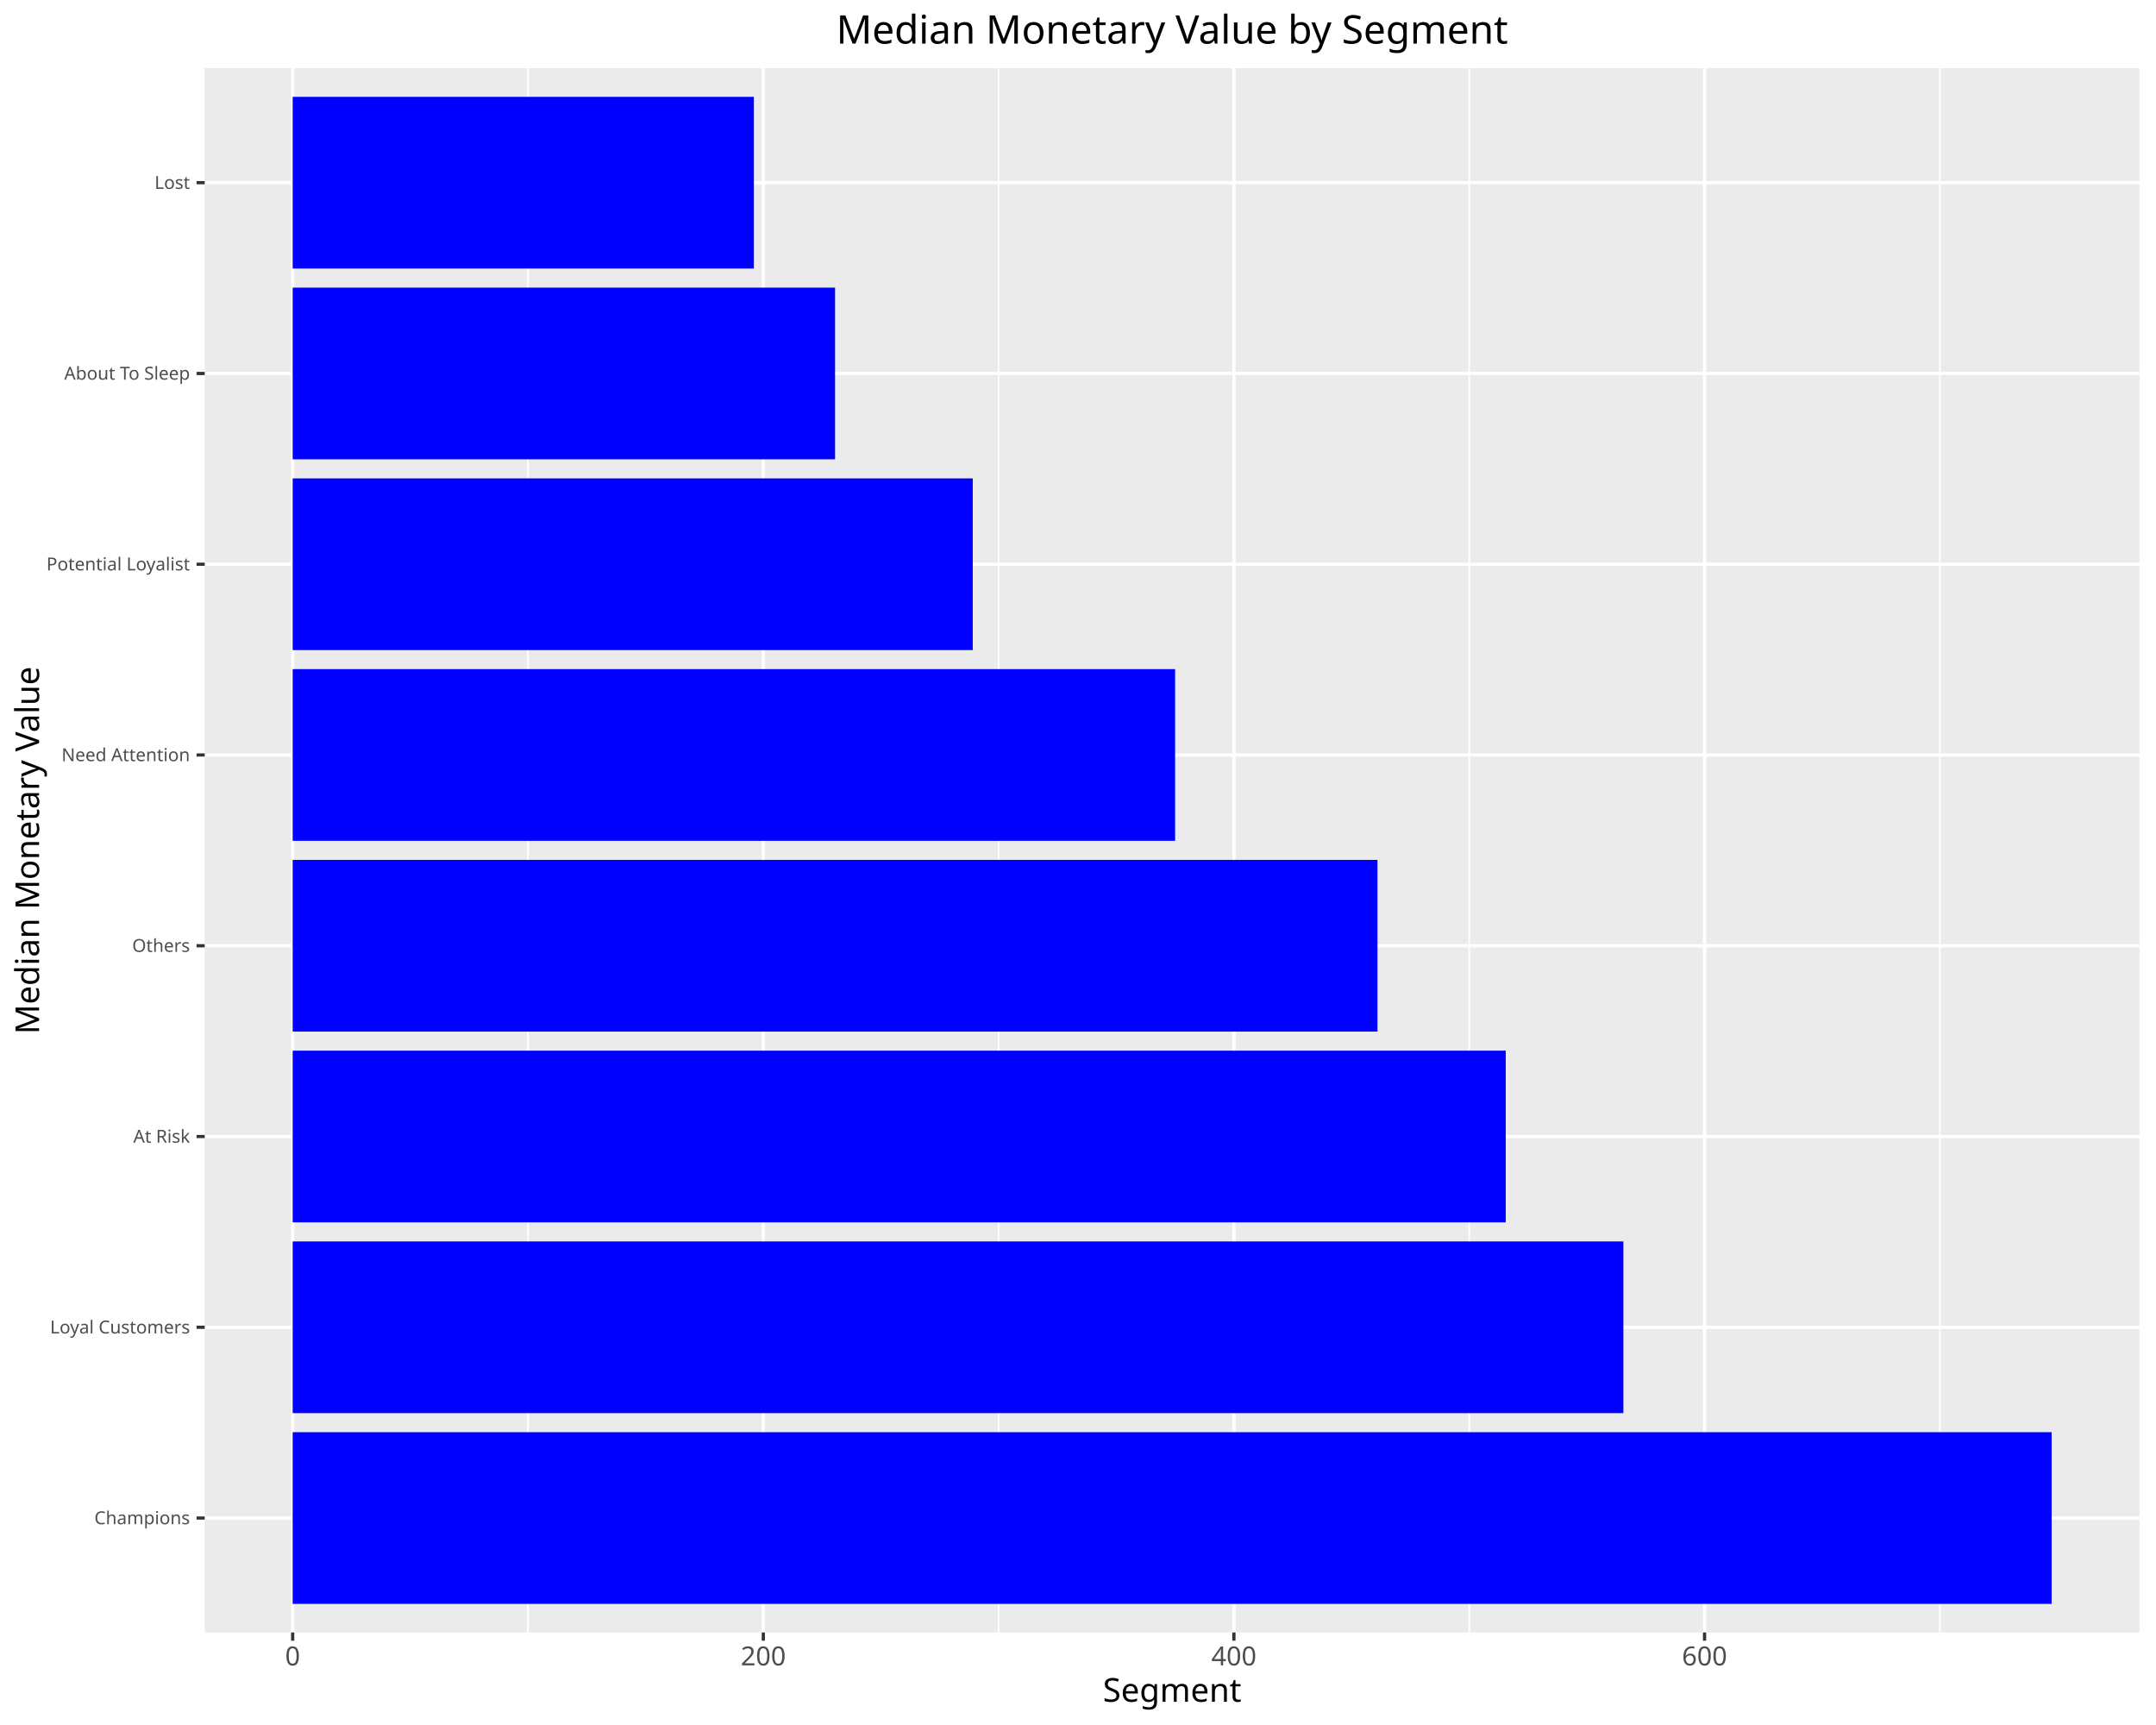
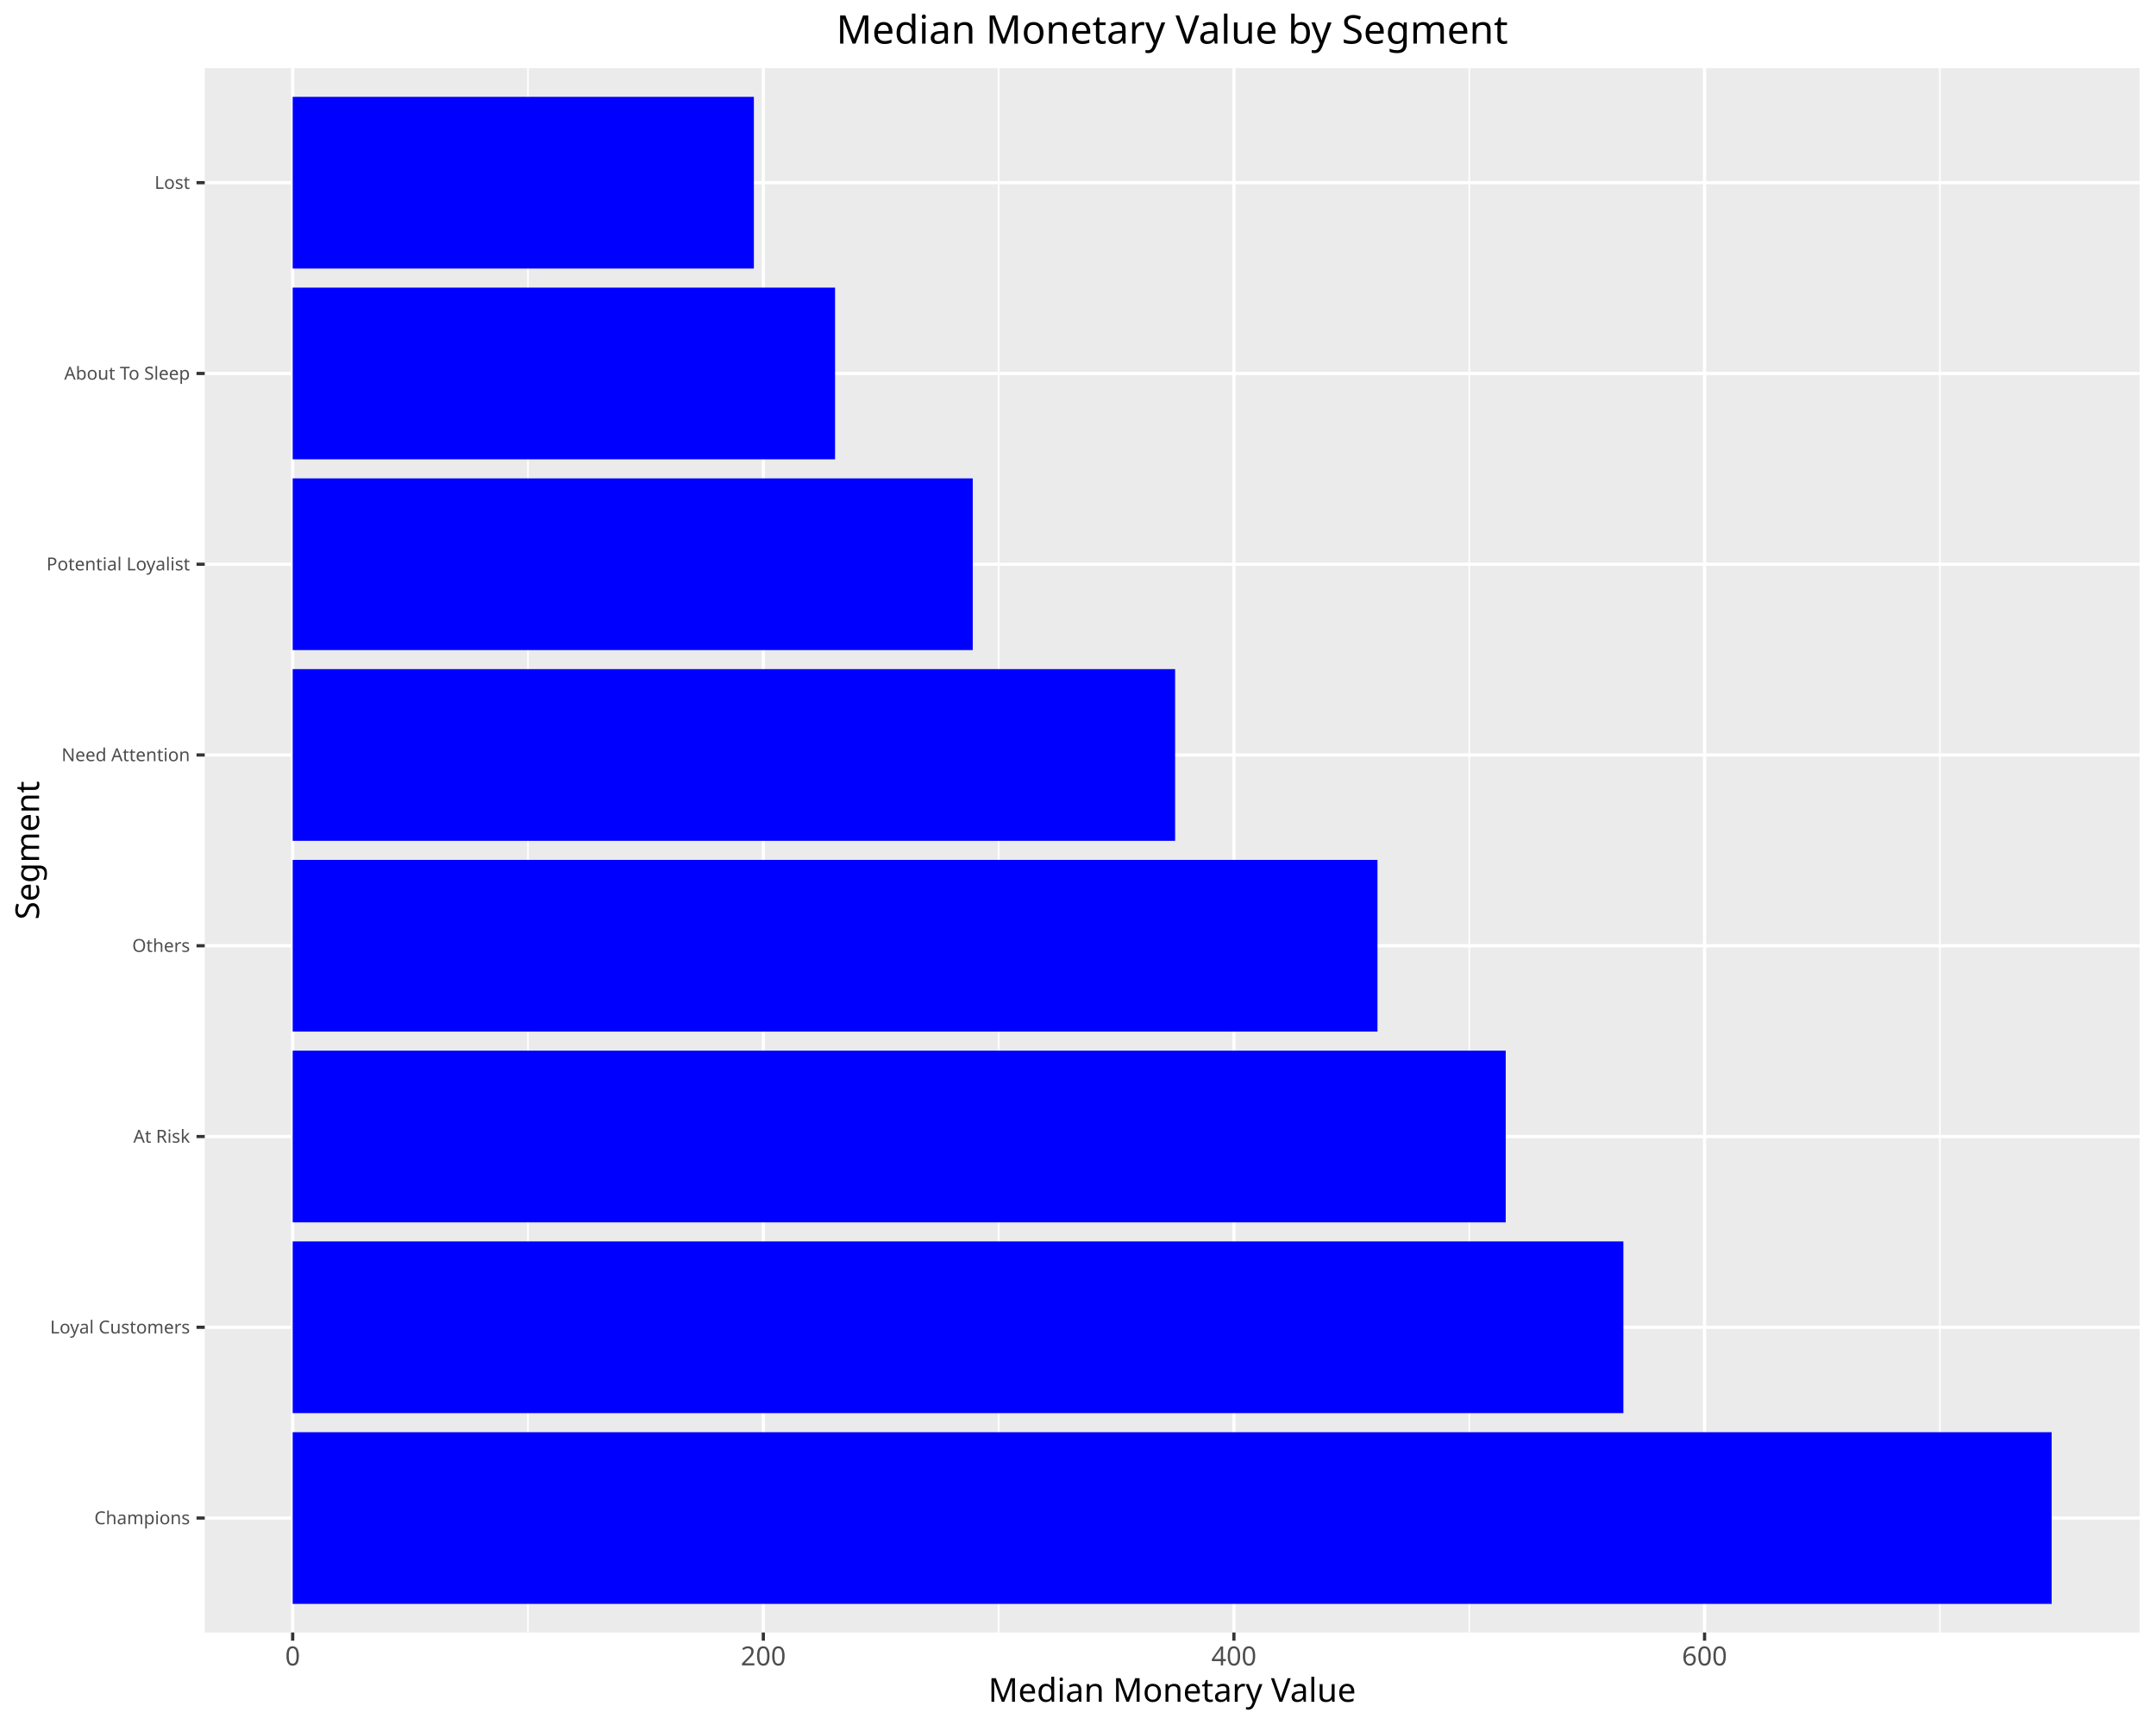
<svg xmlns="http://www.w3.org/2000/svg" class="svglite" data-engine-version="2.0" width="720.00pt" height="576.00pt" viewBox="0 0 720.00 576.00">
  <defs>
    <style type="text/css">
    .svglite line, .svglite polyline, .svglite polygon, .svglite path, .svglite rect, .svglite circle {
      fill: none;
      stroke: #000000;
      stroke-linecap: round;
      stroke-linejoin: round;
      stroke-miterlimit: 10.00;
    }
  </style>
  </defs>
  <rect width="100%" height="100%" style="stroke: none; fill: #FFFFFF;" />
  <defs>
    <clipPath id="cpMC4wMHw3MjAuMDB8MC4wMHw1NzYuMDA=">
      <rect x="0.00" y="0.00" width="720.00" height="576.00" />
    </clipPath>
  </defs>
  <g clip-path="url(#cpMC4wMHw3MjAuMDB8MC4wMHw1NzYuMDA=)">
    <rect x="0.00" y="0.00" width="720.00" height="576.00" style="stroke-width: 1.07; stroke: #FFFFFF; fill: #FFFFFF;" />
  </g>
  <defs>
    <clipPath id="cpNjguMzd8NzE0LjUyfDIyLjc4fDU0NS4xMQ==">
      <rect x="68.37" y="22.78" width="646.15" height="522.33" />
    </clipPath>
  </defs>
  <g clip-path="url(#cpNjguMzd8NzE0LjUyfDIyLjc4fDU0NS4xMQ==)">
    <rect x="68.37" y="22.78" width="646.15" height="522.33" style="stroke-width: 1.07; stroke: none; fill: #EBEBEB;" />
    <polyline points="176.32,545.11 176.32,22.78 " style="stroke-width: 0.53; stroke: #FFFFFF; stroke-linecap: butt;" />
    <polyline points="333.49,545.11 333.49,22.78 " style="stroke-width: 0.53; stroke: #FFFFFF; stroke-linecap: butt;" />
    <polyline points="490.66,545.11 490.66,22.78 " style="stroke-width: 0.53; stroke: #FFFFFF; stroke-linecap: butt;" />
    <polyline points="647.82,545.11 647.82,22.78 " style="stroke-width: 0.53; stroke: #FFFFFF; stroke-linecap: butt;" />
    <polyline points="68.37,506.89 714.52,506.89 " style="stroke-width: 1.07; stroke: #FFFFFF; stroke-linecap: butt;" />
    <polyline points="68.37,443.19 714.52,443.19 " style="stroke-width: 1.07; stroke: #FFFFFF; stroke-linecap: butt;" />
    <polyline points="68.37,379.50 714.52,379.50 " style="stroke-width: 1.07; stroke: #FFFFFF; stroke-linecap: butt;" />
    <polyline points="68.37,315.80 714.52,315.80 " style="stroke-width: 1.07; stroke: #FFFFFF; stroke-linecap: butt;" />
    <polyline points="68.37,252.10 714.52,252.10 " style="stroke-width: 1.07; stroke: #FFFFFF; stroke-linecap: butt;" />
    <polyline points="68.37,188.40 714.52,188.40 " style="stroke-width: 1.07; stroke: #FFFFFF; stroke-linecap: butt;" />
    <polyline points="68.37,124.70 714.52,124.70 " style="stroke-width: 1.07; stroke: #FFFFFF; stroke-linecap: butt;" />
    <polyline points="68.37,61.00 714.52,61.00 " style="stroke-width: 1.07; stroke: #FFFFFF; stroke-linecap: butt;" />
    <polyline points="97.74,545.11 97.74,22.78 " style="stroke-width: 1.07; stroke: #FFFFFF; stroke-linecap: butt;" />
    <polyline points="254.91,545.11 254.91,22.78 " style="stroke-width: 1.07; stroke: #FFFFFF; stroke-linecap: butt;" />
    <polyline points="412.07,545.11 412.07,22.78 " style="stroke-width: 1.07; stroke: #FFFFFF; stroke-linecap: butt;" />
    <polyline points="569.24,545.11 569.24,22.78 " style="stroke-width: 1.07; stroke: #FFFFFF; stroke-linecap: butt;" />
    <rect x="97.74" y="32.34" width="154.02" height="57.33" style="stroke-width: 1.07; stroke: none; stroke-linecap: butt; stroke-linejoin: miter; fill: #0000FF;" />
    <rect x="97.74" y="96.04" width="181.13" height="57.33" style="stroke-width: 1.07; stroke: none; stroke-linecap: butt; stroke-linejoin: miter; fill: #0000FF;" />
    <rect x="97.74" y="159.74" width="227.11" height="57.33" style="stroke-width: 1.07; stroke: none; stroke-linecap: butt; stroke-linejoin: miter; fill: #0000FF;" />
    <rect x="97.74" y="223.43" width="294.69" height="57.33" style="stroke-width: 1.07; stroke: none; stroke-linecap: butt; stroke-linejoin: miter; fill: #0000FF;" />
    <rect x="97.74" y="287.13" width="362.27" height="57.33" style="stroke-width: 1.07; stroke: none; stroke-linecap: butt; stroke-linejoin: miter; fill: #0000FF;" />
    <rect x="97.74" y="350.83" width="405.10" height="57.33" style="stroke-width: 1.07; stroke: none; stroke-linecap: butt; stroke-linejoin: miter; fill: #0000FF;" />
    <rect x="97.74" y="414.53" width="444.39" height="57.33" style="stroke-width: 1.07; stroke: none; stroke-linecap: butt; stroke-linejoin: miter; fill: #0000FF;" />
    <rect x="97.74" y="478.23" width="587.41" height="57.33" style="stroke-width: 1.07; stroke: none; stroke-linecap: butt; stroke-linejoin: miter; fill: #0000FF;" />
  </g>
  <g clip-path="url(#cpMC4wMHw3MjAuMDB8MC4wMHw1NzYuMDA=)">
    <text x="63.44" y="508.96" text-anchor="end" style="font-size: 6.00px; fill: #4D4D4D; font-family: sans;" textLength="30.36px" lengthAdjust="spacingAndGlyphs">Champions</text>
    <text x="63.44" y="445.26" text-anchor="end" style="font-size: 6.00px; fill: #4D4D4D; font-family: sans;" textLength="45.03px" lengthAdjust="spacingAndGlyphs">Loyal Customers</text>
    <text x="63.44" y="381.56" text-anchor="end" style="font-size: 6.00px; fill: #4D4D4D; font-family: sans;" textLength="19.01px" lengthAdjust="spacingAndGlyphs">At Risk</text>
    <text x="63.44" y="317.86" text-anchor="end" style="font-size: 6.00px; fill: #4D4D4D; font-family: sans;" textLength="18.01px" lengthAdjust="spacingAndGlyphs">Others</text>
    <text x="63.44" y="254.16" text-anchor="end" style="font-size: 6.00px; fill: #4D4D4D; font-family: sans;" textLength="39.70px" lengthAdjust="spacingAndGlyphs">Need Attention</text>
    <text x="63.44" y="190.46" text-anchor="end" style="font-size: 6.00px; fill: #4D4D4D; font-family: sans;" textLength="45.36px" lengthAdjust="spacingAndGlyphs">Potential Loyalist</text>
    <text x="63.44" y="126.77" text-anchor="end" style="font-size: 6.00px; fill: #4D4D4D; font-family: sans;" textLength="41.36px" lengthAdjust="spacingAndGlyphs">About To Sleep</text>
    <text x="63.44" y="63.07" text-anchor="end" style="font-size: 6.00px; fill: #4D4D4D; font-family: sans;" textLength="11.34px" lengthAdjust="spacingAndGlyphs">Lost</text>
    <polyline points="65.63,506.89 68.37,506.89 " style="stroke-width: 1.07; stroke: #333333; stroke-linecap: butt;" />
    <polyline points="65.63,443.19 68.37,443.19 " style="stroke-width: 1.07; stroke: #333333; stroke-linecap: butt;" />
    <polyline points="65.63,379.50 68.37,379.50 " style="stroke-width: 1.07; stroke: #333333; stroke-linecap: butt;" />
    <polyline points="65.63,315.80 68.37,315.80 " style="stroke-width: 1.07; stroke: #333333; stroke-linecap: butt;" />
    <polyline points="65.63,252.10 68.37,252.10 " style="stroke-width: 1.07; stroke: #333333; stroke-linecap: butt;" />
    <polyline points="65.63,188.40 68.37,188.40 " style="stroke-width: 1.07; stroke: #333333; stroke-linecap: butt;" />
    <polyline points="65.63,124.70 68.37,124.70 " style="stroke-width: 1.07; stroke: #333333; stroke-linecap: butt;" />
    <polyline points="65.63,61.00 68.37,61.00 " style="stroke-width: 1.07; stroke: #333333; stroke-linecap: butt;" />
    <polyline points="97.74,547.85 97.74,545.11 " style="stroke-width: 1.07; stroke: #333333; stroke-linecap: butt;" />
    <polyline points="254.91,547.85 254.91,545.11 " style="stroke-width: 1.07; stroke: #333333; stroke-linecap: butt;" />
    <polyline points="412.07,547.85 412.07,545.11 " style="stroke-width: 1.07; stroke: #333333; stroke-linecap: butt;" />
    <polyline points="569.24,547.85 569.24,545.11 " style="stroke-width: 1.07; stroke: #333333; stroke-linecap: butt;" />
    <text x="97.74" y="556.10" text-anchor="middle" style="font-size: 8.80px; fill: #4D4D4D; font-family: sans;" textLength="4.89px" lengthAdjust="spacingAndGlyphs">0</text>
    <text x="254.91" y="556.10" text-anchor="middle" style="font-size: 8.80px; fill: #4D4D4D; font-family: sans;" textLength="14.68px" lengthAdjust="spacingAndGlyphs">200</text>
    <text x="412.07" y="556.10" text-anchor="middle" style="font-size: 8.80px; fill: #4D4D4D; font-family: sans;" textLength="14.68px" lengthAdjust="spacingAndGlyphs">400</text>
    <text x="569.24" y="556.10" text-anchor="middle" style="font-size: 8.80px; fill: #4D4D4D; font-family: sans;" textLength="14.68px" lengthAdjust="spacingAndGlyphs">600</text>
-     <text x="391.44" y="568.24" text-anchor="middle" style="font-size: 11.00px; font-family: sans;" textLength="44.04px" lengthAdjust="spacingAndGlyphs">Segment</text>
-     <text transform="translate(13.05,283.95) rotate(-90)" text-anchor="middle" style="font-size: 11.00px; font-family: sans;" textLength="116.19px" lengthAdjust="spacingAndGlyphs">Median Monetary Value</text>
-     <text x="391.44" y="14.56" text-anchor="middle" style="font-size: 13.20px; font-family: sans;" textLength="213.55px" lengthAdjust="spacingAndGlyphs">Median Monetary Value by Segment</text>
+     <text x="391.44" y="568.24" text-anchor="middle" style="font-size: 11.00px; font-family: sans;" textLength="116.19px" lengthAdjust="spacingAndGlyphs">Median Monetary Value</text>
+     <text transform="translate(13.05,283.95) rotate(-90)" text-anchor="middle" style="font-size: 11.00px; font-family: sans;" textLength="44.04px" lengthAdjust="spacingAndGlyphs">Segment</text>
+     <text x="391.44" y="14.56" text-anchor="middle" style="font-size: 13.20px; font-family: sans;" textLength="217.22px" lengthAdjust="spacingAndGlyphs">Median Monetary Value  by Segment</text>
  </g>
</svg>
